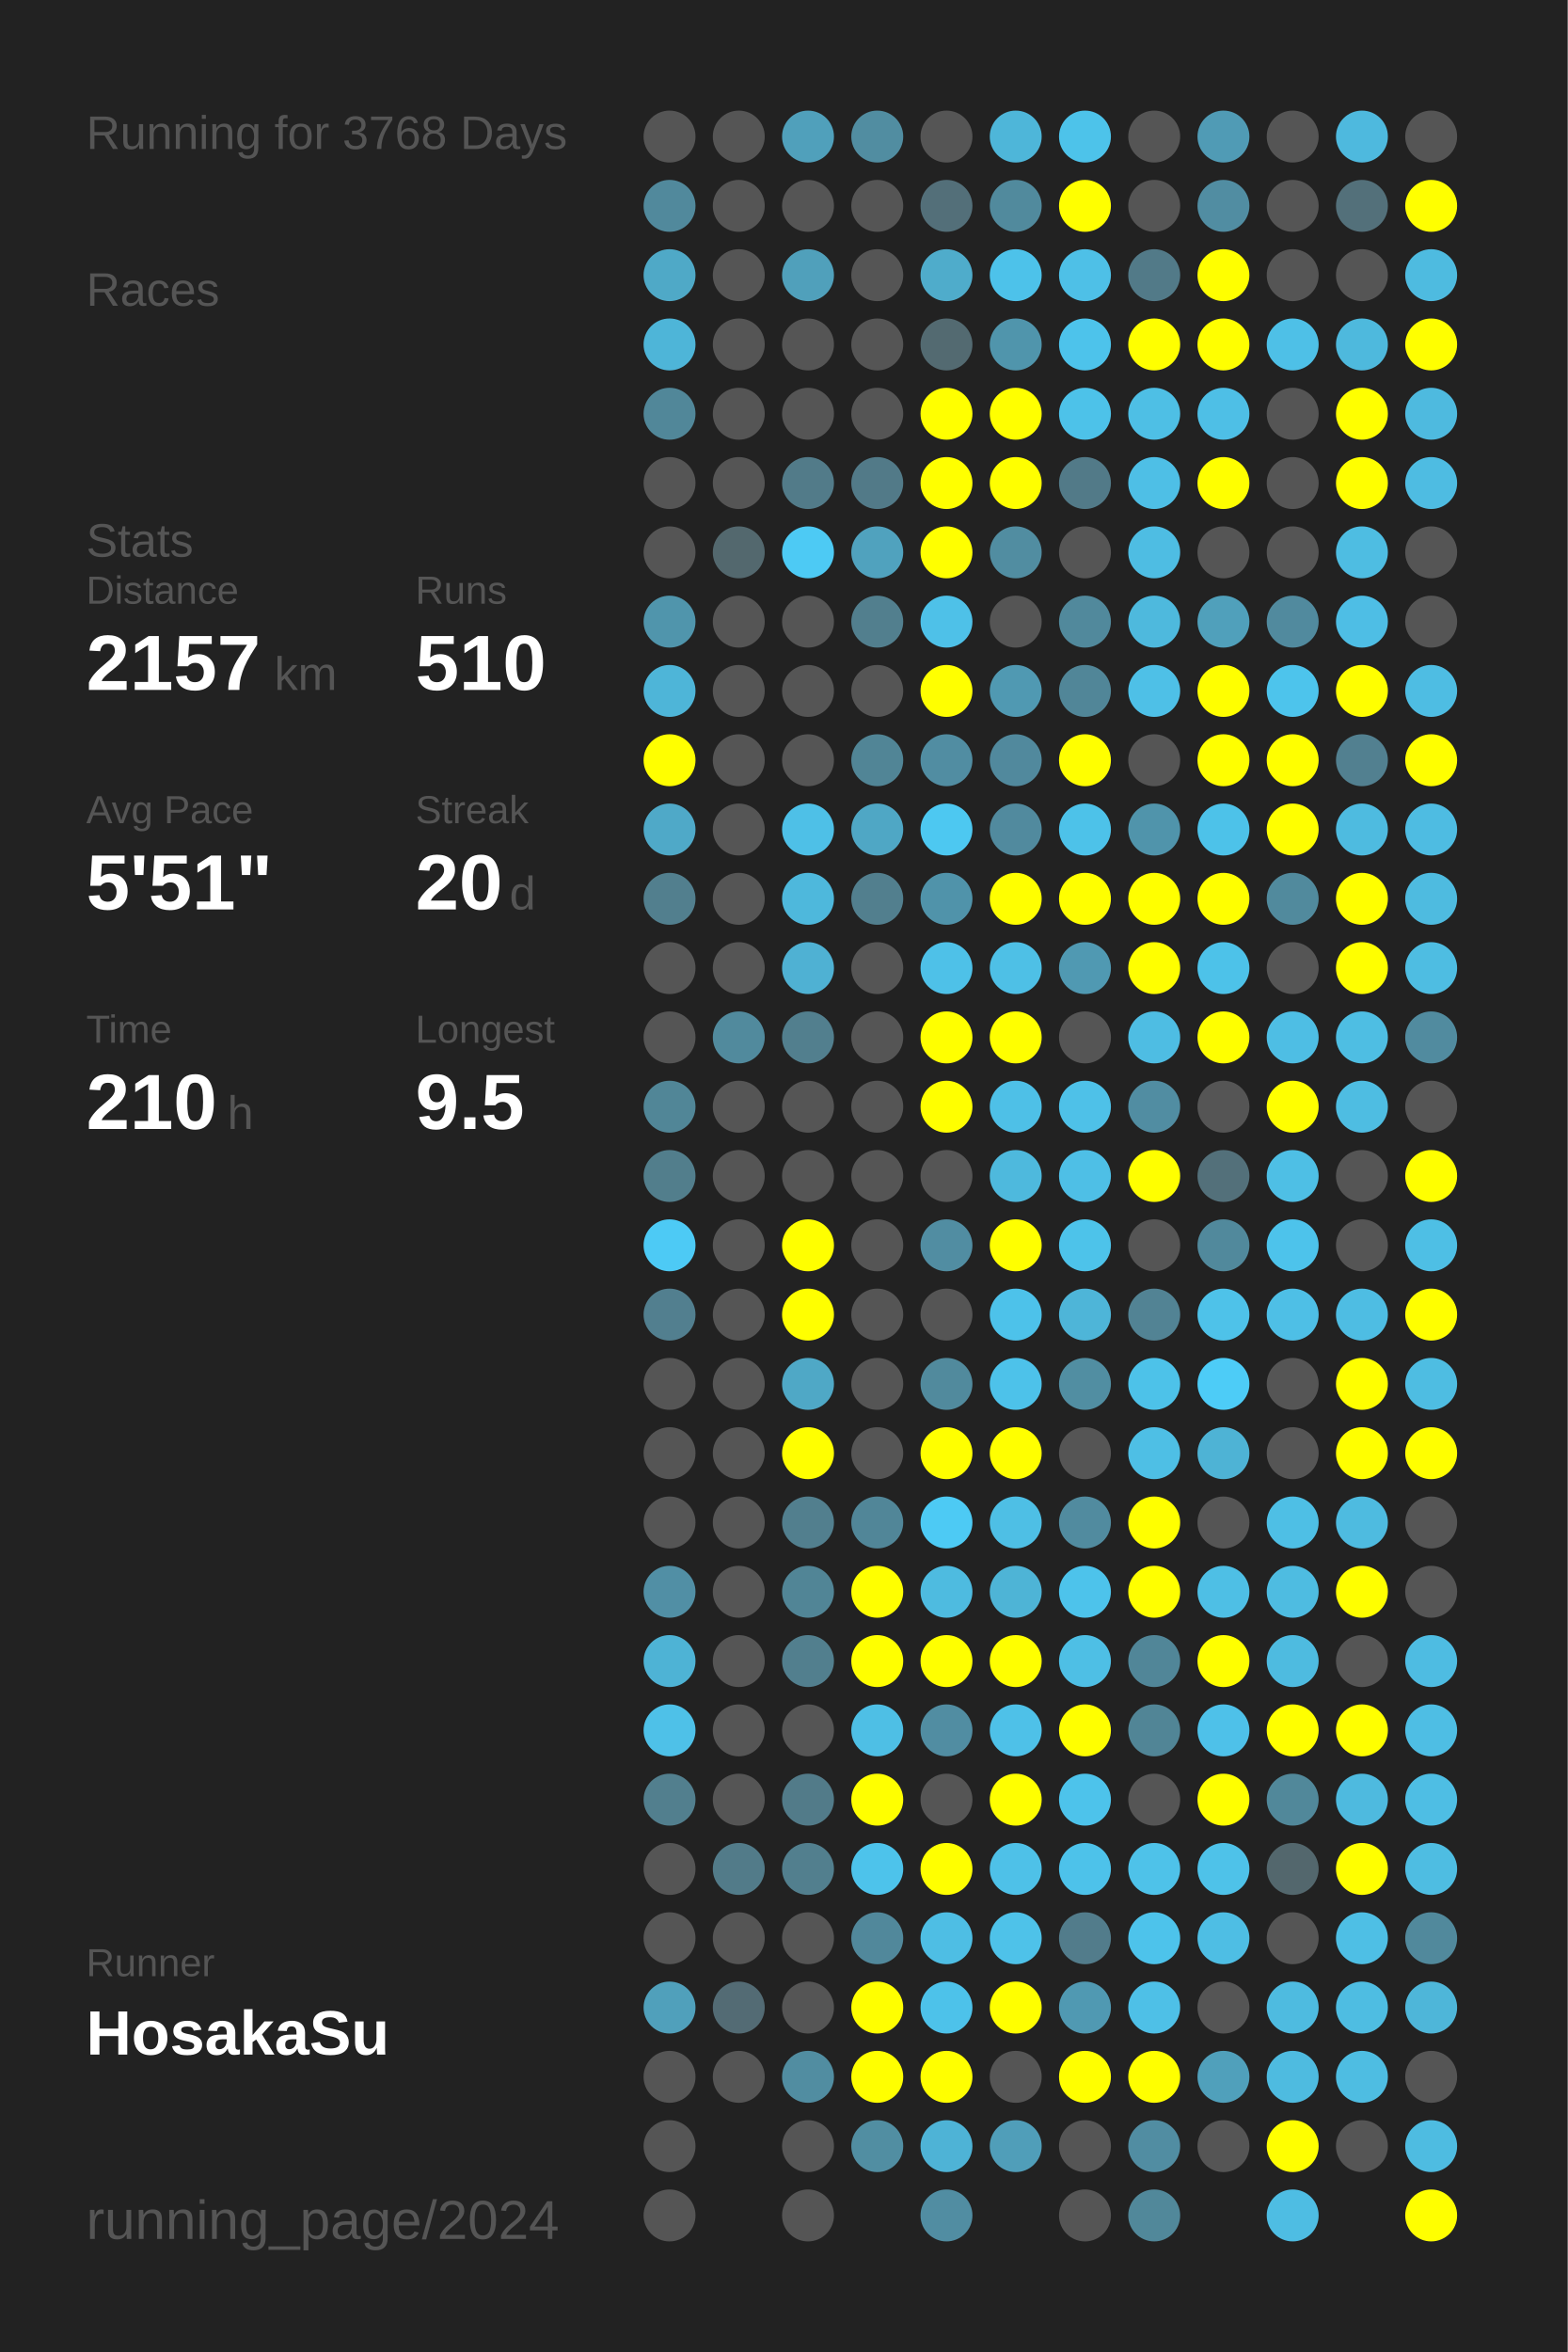
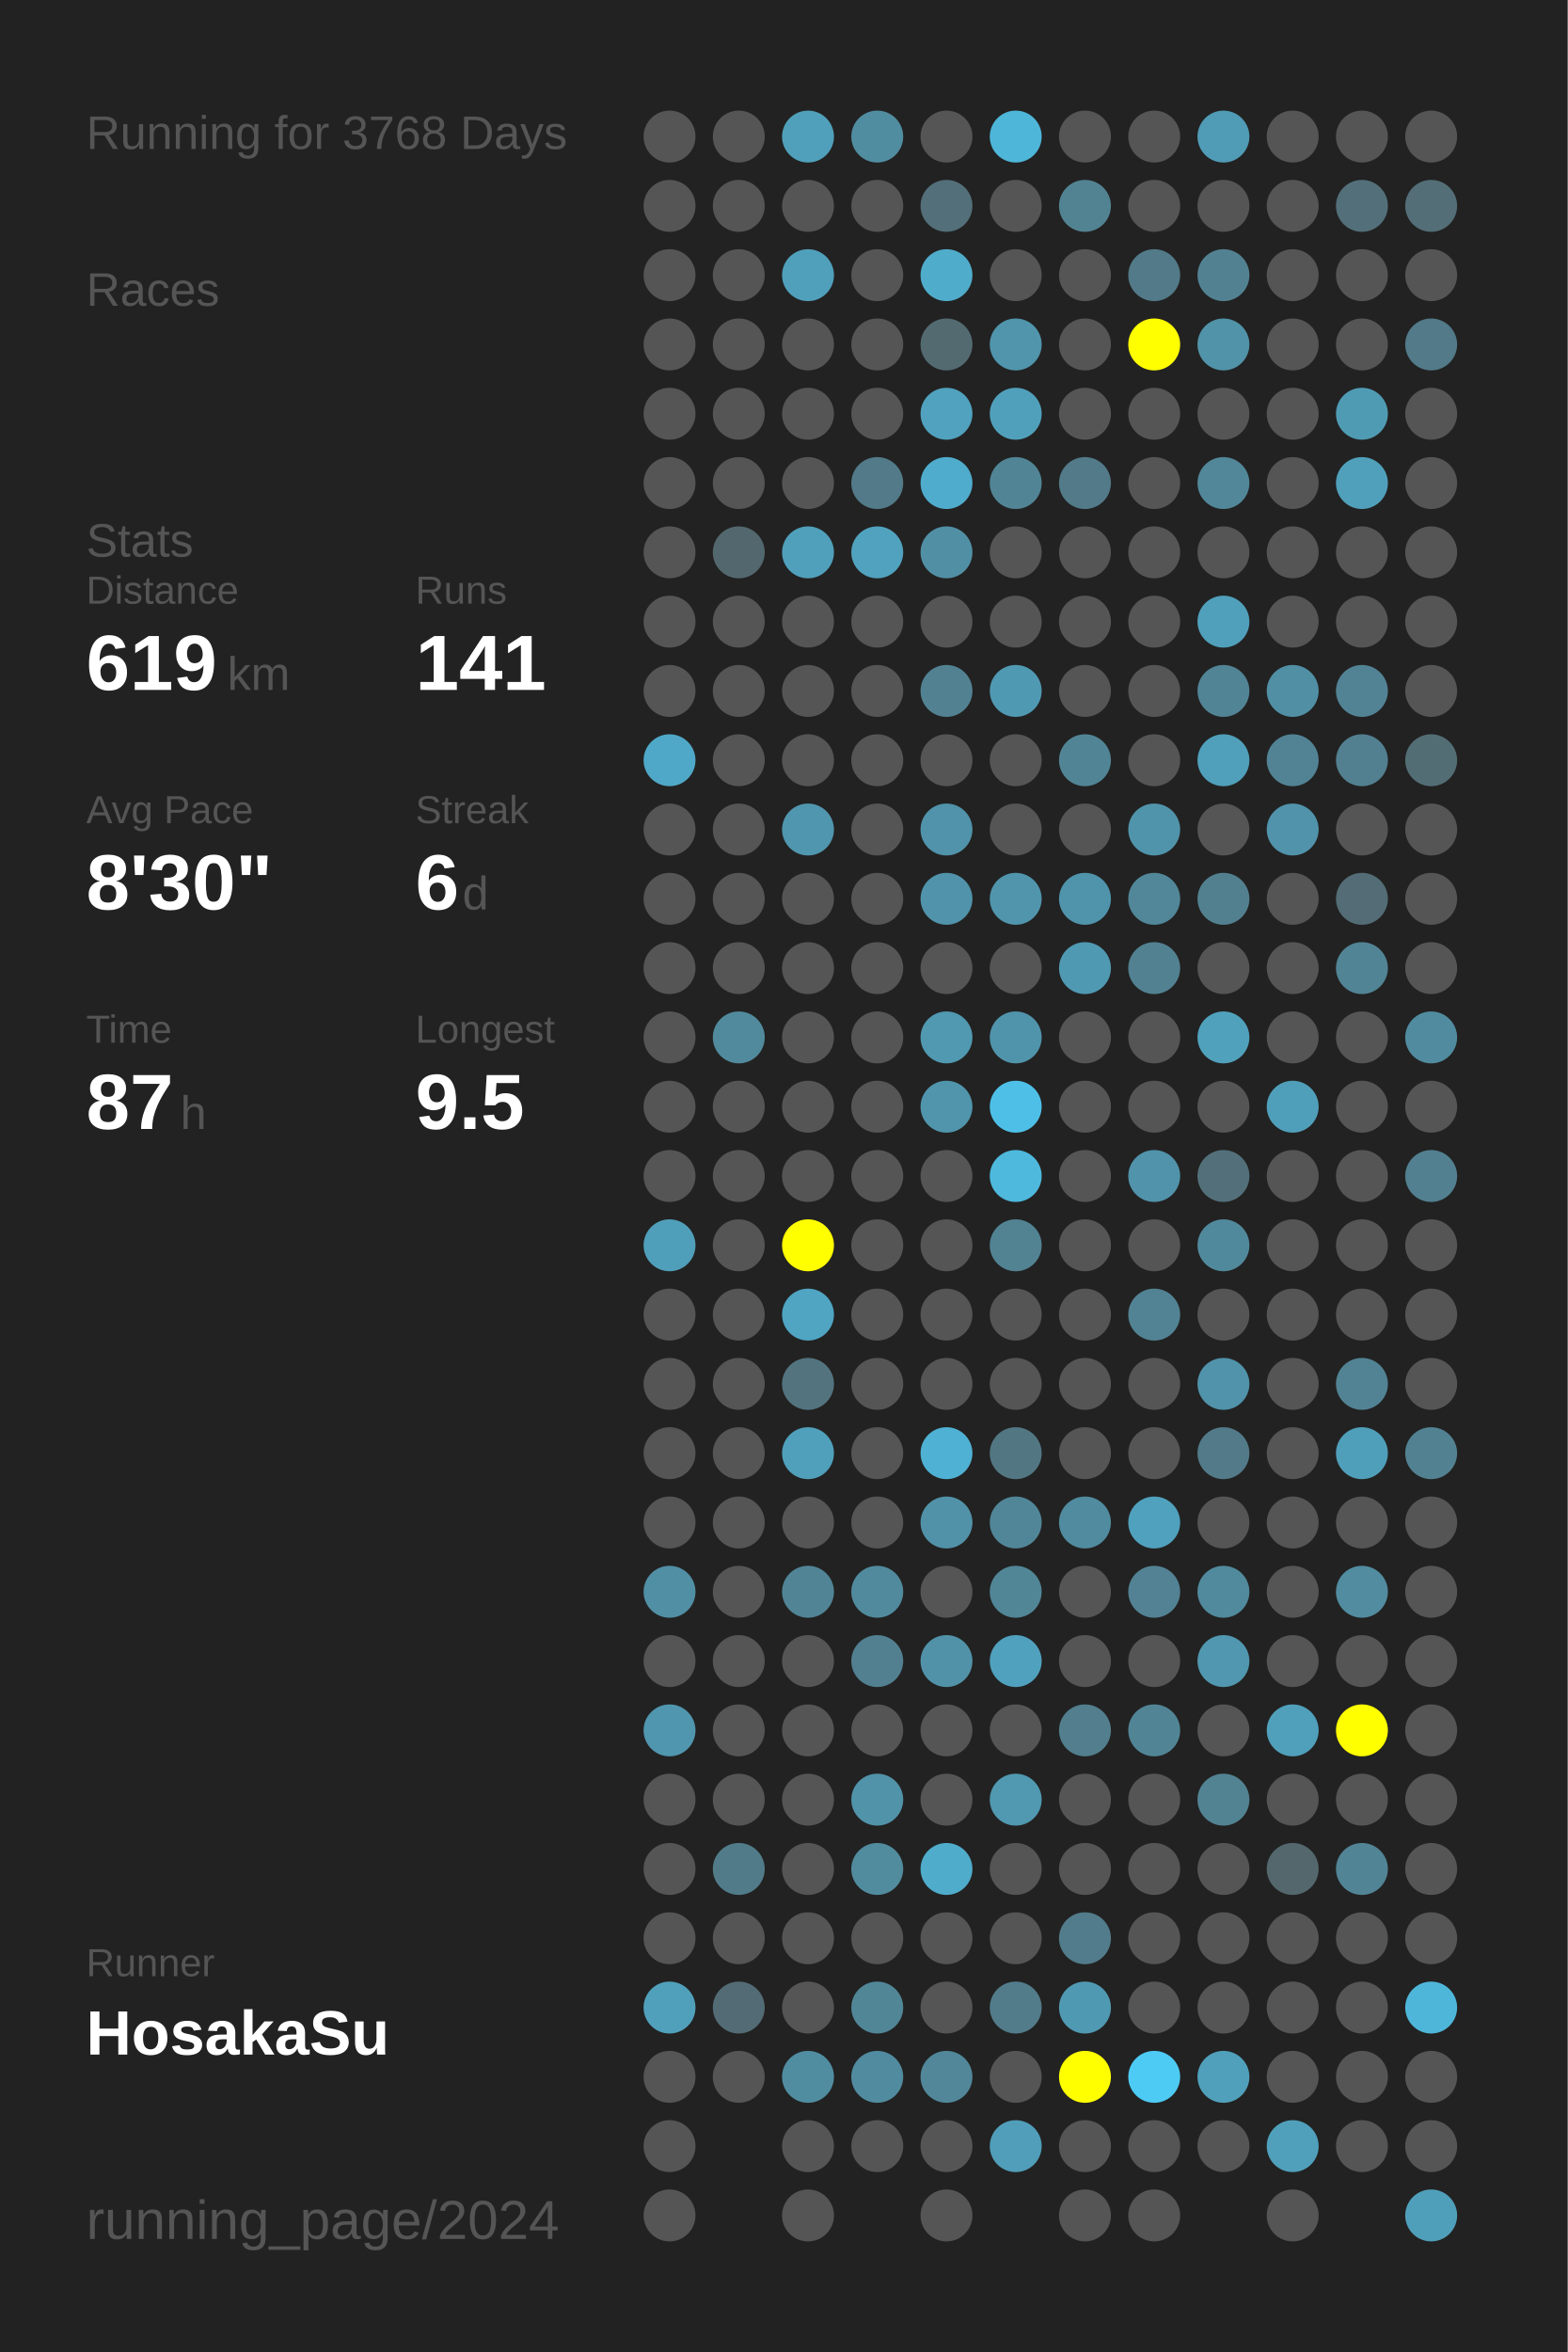
<svg xmlns="http://www.w3.org/2000/svg" baseProfile="full" height="300mm" version="1.1" viewBox="0,0,200,300" width="200mm">
  <defs />
  <rect fill="#222222" height="300" width="200" x="0" y="0" />
  <text fill="#555555" style="font-size:6px; font-family:Arial;" x="11" y="19">Running for 3768 Days</text>
  <text fill="#555555" style="font-size:6px; font-family:Arial;" x="11" y="39">Races</text>
  <text fill="#555555" style="font-size:6px; font-family:Arial;" x="11" y="71">Stats</text>
  <text fill="#555555" style="font-size:5px; font-family:Arial;" x="11" y="77">Distance</text>
-   <text fill="#FFFFFF" style="font-size:10px; font-family:Arial; font-weight:bold;" x="11" y="88">2157</text>
-   <text fill="#555555" style="font-size:6px; font-family:Arial;" x="35" y="88">km</text>
+   <text fill="#FFFFFF" style="font-size:10px; font-family:Arial; font-weight:bold;" x="11" y="88">619</text>
+   <text fill="#555555" style="font-size:6px; font-family:Arial;" x="29" y="88">km</text>
  <text fill="#555555" style="font-size:5px; font-family:Arial;" x="53" y="77">Runs</text>
-   <text fill="#FFFFFF" style="font-size:10px; font-family:Arial; font-weight:bold;" x="53" y="88">510</text>
+   <text fill="#FFFFFF" style="font-size:10px; font-family:Arial; font-weight:bold;" x="53" y="88">141</text>
  <text fill="#555555" style="font-size:5px; font-family:Arial;" x="11" y="105">Avg Pace</text>
-   <text fill="#FFFFFF" style="font-size:10px; font-family:Arial; font-weight:bold;" x="11" y="116">5'51"</text>
+   <text fill="#FFFFFF" style="font-size:10px; font-family:Arial; font-weight:bold;" x="11" y="116">8'30"</text>
  <text fill="#555555" style="font-size:5px; font-family:Arial;" x="53" y="105">Streak</text>
-   <text fill="#FFFFFF" style="font-size:10px; font-family:Arial; font-weight:bold;" x="53" y="116">20</text>
-   <text fill="#555555" style="font-size:6px; font-family:Arial;" x="65" y="116">d</text>
+   <text fill="#FFFFFF" style="font-size:10px; font-family:Arial; font-weight:bold;" x="53" y="116">6</text>
+   <text fill="#555555" style="font-size:6px; font-family:Arial;" x="59" y="116">d</text>
  <text fill="#555555" style="font-size:5px; font-family:Arial;" x="11" y="133">Time</text>
-   <text fill="#FFFFFF" style="font-size:10px; font-family:Arial; font-weight:bold;" x="11" y="144">210</text>
-   <text fill="#555555" style="font-size:6px; font-family:Arial;" x="29" y="144">h</text>
+   <text fill="#FFFFFF" style="font-size:10px; font-family:Arial; font-weight:bold;" x="11" y="144">87</text>
+   <text fill="#555555" style="font-size:6px; font-family:Arial;" x="23" y="144">h</text>
  <text fill="#555555" style="font-size:5px; font-family:Arial;" x="53" y="133">Longest</text>
  <text fill="#FFFFFF" style="font-size:10px; font-family:Arial; font-weight:bold;" x="53" y="144">9.5</text>
  <text fill="#555555" style="font-size:5px; font-family:Arial;" x="11" y="252.065">Runner</text>
  <text fill="#FFFFFF" style="font-size:8px; font-family:Arial; font-weight:bold;" x="11" y="262.065">HosakaSu</text>
  <text fill="#555555" style="font-size:7px; font-family:Arial;" x="11" y="285.581">running_page/2024</text>
  <circle cx="85.417" cy="17.419" fill="#555555" r="3.312" />
-   <circle cx="85.417" cy="26.258" fill="#51899c" r="3.312" />
-   <circle cx="85.417" cy="35.097" fill="#4fa9c7" r="3.312" />
-   <circle cx="85.417" cy="43.935" fill="#4eb5d8" r="3.312" />
-   <circle cx="85.417" cy="52.774" fill="#518799" r="3.312" />
+   <circle cx="85.417" cy="26.258" fill="#555555" r="3.312" />
+   <circle cx="85.417" cy="35.097" fill="#555555" r="3.312" />
+   <circle cx="85.417" cy="43.935" fill="#555555" r="3.312" />
+   <circle cx="85.417" cy="52.774" fill="#555555" r="3.312" />
  <circle cx="85.417" cy="61.613" fill="#555555" r="3.312" />
  <circle cx="85.417" cy="70.452" fill="#555555" r="3.312" />
-   <circle cx="85.417" cy="79.29" fill="#5095ac" r="3.312" />
-   <circle cx="85.417" cy="88.129" fill="#4eb5d8" r="3.312" />
-   <circle cx="85.417" cy="96.968" fill="#FFFF00" r="3.312" />
-   <circle cx="85.417" cy="105.806" fill="#4fa9c8" r="3.312" />
-   <circle cx="85.417" cy="114.645" fill="#527f8e" r="3.312" />
+   <circle cx="85.417" cy="79.29" fill="#555555" r="3.312" />
+   <circle cx="85.417" cy="88.129" fill="#555555" r="3.312" />
+   <circle cx="85.417" cy="96.968" fill="#4fa8c7" r="3.312" />
+   <circle cx="85.417" cy="105.806" fill="#555555" r="3.312" />
+   <circle cx="85.417" cy="114.645" fill="#555555" r="3.312" />
  <circle cx="85.417" cy="123.484" fill="#555555" r="3.312" />
  <circle cx="85.417" cy="132.323" fill="#555555" r="3.312" />
-   <circle cx="85.417" cy="141.161" fill="#518697" r="3.312" />
-   <circle cx="85.417" cy="150" fill="#527e8c" r="3.312" />
-   <circle cx="85.417" cy="158.839" fill="#4dcaf5" r="3.312" />
-   <circle cx="85.417" cy="167.677" fill="#527f8f" r="3.312" />
+   <circle cx="85.417" cy="141.161" fill="#555555" r="3.312" />
+   <circle cx="85.417" cy="150" fill="#555555" r="3.312" />
+   <circle cx="85.417" cy="158.839" fill="#509fba" r="3.312" />
+   <circle cx="85.417" cy="167.677" fill="#555555" r="3.312" />
  <circle cx="85.417" cy="176.516" fill="#555555" r="3.312" />
  <circle cx="85.417" cy="185.355" fill="#555555" r="3.312" />
  <circle cx="85.417" cy="194.194" fill="#555555" r="3.312" />
  <circle cx="85.417" cy="203.032" fill="#518fa5" r="3.312" />
-   <circle cx="85.417" cy="211.871" fill="#4eb3d5" r="3.312" />
-   <circle cx="85.417" cy="220.71" fill="#4ec1e8" r="3.312" />
-   <circle cx="85.417" cy="229.548" fill="#527f8e" r="3.312" />
+   <circle cx="85.417" cy="211.871" fill="#555555" r="3.312" />
+   <circle cx="85.417" cy="220.71" fill="#5096ae" r="3.312" />
+   <circle cx="85.417" cy="229.548" fill="#555555" r="3.312" />
  <circle cx="85.417" cy="238.387" fill="#555555" r="3.312" />
  <circle cx="85.417" cy="247.226" fill="#555555" r="3.312" />
  <circle cx="85.417" cy="256.065" fill="#50a0bb" r="3.312" />
  <circle cx="85.417" cy="264.903" fill="#555555" r="3.312" />
  <circle cx="85.417" cy="273.742" fill="#555555" r="3.312" />
  <circle cx="85.417" cy="282.581" fill="#555555" r="3.312" />
  <circle cx="94.25" cy="17.419" fill="#555555" r="3.312" />
  <circle cx="94.25" cy="26.258" fill="#555555" r="3.312" />
  <circle cx="94.25" cy="35.097" fill="#555555" r="3.312" />
  <circle cx="94.25" cy="43.935" fill="#555555" r="3.312" />
  <circle cx="94.25" cy="52.774" fill="#555555" r="3.312" />
  <circle cx="94.25" cy="61.613" fill="#555555" r="3.312" />
  <circle cx="94.25" cy="70.452" fill="#53686e" r="3.312" />
  <circle cx="94.25" cy="79.29" fill="#555555" r="3.312" />
  <circle cx="94.25" cy="88.129" fill="#555555" r="3.312" />
  <circle cx="94.25" cy="96.968" fill="#555555" r="3.312" />
  <circle cx="94.25" cy="105.806" fill="#555555" r="3.312" />
  <circle cx="94.25" cy="114.645" fill="#555555" r="3.312" />
  <circle cx="94.25" cy="123.484" fill="#555555" r="3.312" />
  <circle cx="94.25" cy="132.323" fill="#518a9d" r="3.312" />
  <circle cx="94.25" cy="141.161" fill="#555555" r="3.312" />
  <circle cx="94.25" cy="150" fill="#555555" r="3.312" />
  <circle cx="94.25" cy="158.839" fill="#555555" r="3.312" />
  <circle cx="94.25" cy="167.677" fill="#555555" r="3.312" />
  <circle cx="94.25" cy="176.516" fill="#555555" r="3.312" />
  <circle cx="94.25" cy="185.355" fill="#555555" r="3.312" />
  <circle cx="94.25" cy="194.194" fill="#555555" r="3.312" />
  <circle cx="94.25" cy="203.032" fill="#555555" r="3.312" />
  <circle cx="94.25" cy="211.871" fill="#555555" r="3.312" />
  <circle cx="94.25" cy="220.71" fill="#555555" r="3.312" />
  <circle cx="94.25" cy="229.548" fill="#555555" r="3.312" />
  <circle cx="94.25" cy="238.387" fill="#527b89" r="3.312" />
  <circle cx="94.25" cy="247.226" fill="#555555" r="3.312" />
  <circle cx="94.25" cy="256.065" fill="#536b74" r="3.312" />
  <circle cx="94.25" cy="264.903" fill="#555555" r="3.312" />
  <circle cx="103.083" cy="17.419" fill="#50a0bb" r="3.312" />
  <circle cx="103.083" cy="26.258" fill="#555555" r="3.312" />
  <circle cx="103.083" cy="35.097" fill="#50a0bb" r="3.312" />
  <circle cx="103.083" cy="43.935" fill="#555555" r="3.312" />
  <circle cx="103.083" cy="52.774" fill="#555555" r="3.312" />
-   <circle cx="103.083" cy="61.613" fill="#527b89" r="3.312" />
-   <circle cx="103.083" cy="70.452" fill="#4dcaf4" r="3.312" />
+   <circle cx="103.083" cy="61.613" fill="#555555" r="3.312" />
+   <circle cx="103.083" cy="70.452" fill="#50a0bb" r="3.312" />
  <circle cx="103.083" cy="79.29" fill="#555555" r="3.312" />
  <circle cx="103.083" cy="88.129" fill="#555555" r="3.312" />
  <circle cx="103.083" cy="96.968" fill="#555555" r="3.312" />
-   <circle cx="103.083" cy="105.806" fill="#4ec0e7" r="3.312" />
-   <circle cx="103.083" cy="114.645" fill="#4eb8dc" r="3.312" />
-   <circle cx="103.083" cy="123.484" fill="#4fb1d3" r="3.312" />
-   <circle cx="103.083" cy="132.323" fill="#527f8e" r="3.312" />
+   <circle cx="103.083" cy="105.806" fill="#5096ae" r="3.312" />
+   <circle cx="103.083" cy="114.645" fill="#555555" r="3.312" />
+   <circle cx="103.083" cy="123.484" fill="#555555" r="3.312" />
+   <circle cx="103.083" cy="132.323" fill="#555555" r="3.312" />
  <circle cx="103.083" cy="141.161" fill="#555555" r="3.312" />
  <circle cx="103.083" cy="150" fill="#555555" r="3.312" />
  <circle cx="103.083" cy="158.839" fill="#FFFF00" r="3.312" />
-   <circle cx="103.083" cy="167.677" fill="#FFFF00" r="3.312" />
-   <circle cx="103.083" cy="176.516" fill="#4fa8c6" r="3.312" />
-   <circle cx="103.083" cy="185.355" fill="#FFFF00" r="3.312" />
-   <circle cx="103.083" cy="194.194" fill="#527f8e" r="3.312" />
+   <circle cx="103.083" cy="167.677" fill="#4fa5c2" r="3.312" />
+   <circle cx="103.083" cy="176.516" fill="#53747f" r="3.312" />
+   <circle cx="103.083" cy="185.355" fill="#50a0bb" r="3.312" />
+   <circle cx="103.083" cy="194.194" fill="#555555" r="3.312" />
  <circle cx="103.083" cy="203.032" fill="#518596" r="3.312" />
-   <circle cx="103.083" cy="211.871" fill="#527f8e" r="3.312" />
+   <circle cx="103.083" cy="211.871" fill="#555555" r="3.312" />
  <circle cx="103.083" cy="220.71" fill="#555555" r="3.312" />
-   <circle cx="103.083" cy="229.548" fill="#527b89" r="3.312" />
-   <circle cx="103.083" cy="238.387" fill="#527f8e" r="3.312" />
+   <circle cx="103.083" cy="229.548" fill="#555555" r="3.312" />
+   <circle cx="103.083" cy="238.387" fill="#555555" r="3.312" />
  <circle cx="103.083" cy="247.226" fill="#555555" r="3.312" />
  <circle cx="103.083" cy="256.065" fill="#555555" r="3.312" />
  <circle cx="103.083" cy="264.903" fill="#518da1" r="3.312" />
  <circle cx="103.083" cy="273.742" fill="#555555" r="3.312" />
  <circle cx="103.083" cy="282.581" fill="#555555" r="3.312" />
  <circle cx="111.917" cy="17.419" fill="#518da1" r="3.312" />
  <circle cx="111.917" cy="26.258" fill="#555555" r="3.312" />
  <circle cx="111.917" cy="35.097" fill="#555555" r="3.312" />
  <circle cx="111.917" cy="43.935" fill="#555555" r="3.312" />
  <circle cx="111.917" cy="52.774" fill="#555555" r="3.312" />
  <circle cx="111.917" cy="61.613" fill="#527a88" r="3.312" />
  <circle cx="111.917" cy="70.452" fill="#50a2be" r="3.312" />
-   <circle cx="111.917" cy="79.29" fill="#527f8e" r="3.312" />
+   <circle cx="111.917" cy="79.29" fill="#555555" r="3.312" />
  <circle cx="111.917" cy="88.129" fill="#555555" r="3.312" />
-   <circle cx="111.917" cy="96.968" fill="#518596" r="3.312" />
-   <circle cx="111.917" cy="105.806" fill="#4fa7c5" r="3.312" />
-   <circle cx="111.917" cy="114.645" fill="#527f8e" r="3.312" />
+   <circle cx="111.917" cy="96.968" fill="#555555" r="3.312" />
+   <circle cx="111.917" cy="105.806" fill="#555555" r="3.312" />
+   <circle cx="111.917" cy="114.645" fill="#555555" r="3.312" />
  <circle cx="111.917" cy="123.484" fill="#555555" r="3.312" />
  <circle cx="111.917" cy="132.323" fill="#555555" r="3.312" />
  <circle cx="111.917" cy="141.161" fill="#555555" r="3.312" />
  <circle cx="111.917" cy="150" fill="#555555" r="3.312" />
  <circle cx="111.917" cy="158.839" fill="#555555" r="3.312" />
  <circle cx="111.917" cy="167.677" fill="#555555" r="3.312" />
  <circle cx="111.917" cy="176.516" fill="#555555" r="3.312" />
  <circle cx="111.917" cy="185.355" fill="#555555" r="3.312" />
-   <circle cx="111.917" cy="194.194" fill="#518698" r="3.312" />
-   <circle cx="111.917" cy="203.032" fill="#FFFF00" r="3.312" />
-   <circle cx="111.917" cy="211.871" fill="#FFFF00" r="3.312" />
-   <circle cx="111.917" cy="220.71" fill="#4ebfe5" r="3.312" />
-   <circle cx="111.917" cy="229.548" fill="#FFFF00" r="3.312" />
-   <circle cx="111.917" cy="238.387" fill="#4dc3eb" r="3.312" />
-   <circle cx="111.917" cy="247.226" fill="#51889b" r="3.312" />
-   <circle cx="111.917" cy="256.065" fill="#FFFF00" r="3.312" />
-   <circle cx="111.917" cy="264.903" fill="#FFFF00" r="3.312" />
-   <circle cx="111.917" cy="273.742" fill="#518ea2" r="3.312" />
+   <circle cx="111.917" cy="194.194" fill="#555555" r="3.312" />
+   <circle cx="111.917" cy="203.032" fill="#518a9d" r="3.312" />
+   <circle cx="111.917" cy="211.871" fill="#528090" r="3.312" />
+   <circle cx="111.917" cy="220.71" fill="#555555" r="3.312" />
+   <circle cx="111.917" cy="229.548" fill="#5193a9" r="3.312" />
+   <circle cx="111.917" cy="238.387" fill="#518b9e" r="3.312" />
+   <circle cx="111.917" cy="247.226" fill="#555555" r="3.312" />
+   <circle cx="111.917" cy="256.065" fill="#518697" r="3.312" />
+   <circle cx="111.917" cy="264.903" fill="#518b9f" r="3.312" />
+   <circle cx="111.917" cy="273.742" fill="#555555" r="3.312" />
  <circle cx="120.75" cy="17.419" fill="#555555" r="3.312" />
  <circle cx="120.75" cy="26.258" fill="#536f79" r="3.312" />
  <circle cx="120.75" cy="35.097" fill="#4faccb" r="3.312" />
  <circle cx="120.75" cy="43.935" fill="#536a71" r="3.312" />
-   <circle cx="120.75" cy="52.774" fill="#FFFF00" r="3.312" />
-   <circle cx="120.75" cy="61.613" fill="#FFFF00" r="3.312" />
-   <circle cx="120.75" cy="70.452" fill="#FFFF00" r="3.312" />
-   <circle cx="120.75" cy="79.29" fill="#4ec1e8" r="3.312" />
-   <circle cx="120.75" cy="88.129" fill="#FFFF00" r="3.312" />
-   <circle cx="120.75" cy="96.968" fill="#518da2" r="3.312" />
-   <circle cx="120.75" cy="105.806" fill="#4dc8f1" r="3.312" />
+   <circle cx="120.75" cy="52.774" fill="#50a2be" r="3.312" />
+   <circle cx="120.75" cy="61.613" fill="#4faccc" r="3.312" />
+   <circle cx="120.75" cy="70.452" fill="#518fa4" r="3.312" />
+   <circle cx="120.75" cy="79.29" fill="#555555" r="3.312" />
+   <circle cx="120.75" cy="88.129" fill="#528292" r="3.312" />
+   <circle cx="120.75" cy="96.968" fill="#555555" r="3.312" />
+   <circle cx="120.75" cy="105.806" fill="#5093aa" r="3.312" />
  <circle cx="120.75" cy="114.645" fill="#5093aa" r="3.312" />
-   <circle cx="120.75" cy="123.484" fill="#4ec1e8" r="3.312" />
-   <circle cx="120.75" cy="132.323" fill="#FFFF00" r="3.312" />
-   <circle cx="120.75" cy="141.161" fill="#FFFF00" r="3.312" />
+   <circle cx="120.75" cy="123.484" fill="#555555" r="3.312" />
+   <circle cx="120.75" cy="132.323" fill="#5099b1" r="3.312" />
+   <circle cx="120.75" cy="141.161" fill="#5095ac" r="3.312" />
  <circle cx="120.75" cy="150" fill="#555555" r="3.312" />
-   <circle cx="120.75" cy="158.839" fill="#518da2" r="3.312" />
+   <circle cx="120.75" cy="158.839" fill="#555555" r="3.312" />
  <circle cx="120.75" cy="167.677" fill="#555555" r="3.312" />
-   <circle cx="120.75" cy="176.516" fill="#518a9d" r="3.312" />
-   <circle cx="120.75" cy="185.355" fill="#FFFF00" r="3.312" />
-   <circle cx="120.75" cy="194.194" fill="#4dcaf4" r="3.312" />
-   <circle cx="120.75" cy="203.032" fill="#4ebbe0" r="3.312" />
-   <circle cx="120.75" cy="211.871" fill="#FFFF00" r="3.312" />
-   <circle cx="120.75" cy="220.71" fill="#518da2" r="3.312" />
+   <circle cx="120.75" cy="176.516" fill="#555555" r="3.312" />
+   <circle cx="120.75" cy="185.355" fill="#4fb1d3" r="3.312" />
+   <circle cx="120.75" cy="194.194" fill="#5192a8" r="3.312" />
+   <circle cx="120.75" cy="203.032" fill="#555555" r="3.312" />
+   <circle cx="120.75" cy="211.871" fill="#5192a8" r="3.312" />
+   <circle cx="120.75" cy="220.71" fill="#555555" r="3.312" />
  <circle cx="120.75" cy="229.548" fill="#555555" r="3.312" />
-   <circle cx="120.75" cy="238.387" fill="#FFFF00" r="3.312" />
-   <circle cx="120.75" cy="247.226" fill="#4ebee4" r="3.312" />
-   <circle cx="120.75" cy="256.065" fill="#4dc2ea" r="3.312" />
-   <circle cx="120.75" cy="264.903" fill="#FFFF00" r="3.312" />
-   <circle cx="120.75" cy="273.742" fill="#4eb3d6" r="3.312" />
-   <circle cx="120.75" cy="282.581" fill="#518da2" r="3.312" />
+   <circle cx="120.75" cy="238.387" fill="#4faccb" r="3.312" />
+   <circle cx="120.75" cy="247.226" fill="#555555" r="3.312" />
+   <circle cx="120.75" cy="256.065" fill="#555555" r="3.312" />
+   <circle cx="120.75" cy="264.903" fill="#518799" r="3.312" />
+   <circle cx="120.75" cy="273.742" fill="#555555" r="3.312" />
+   <circle cx="120.75" cy="282.581" fill="#555555" r="3.312" />
  <circle cx="129.583" cy="17.419" fill="#4eb6d9" r="3.312" />
-   <circle cx="129.583" cy="26.258" fill="#518a9d" r="3.312" />
-   <circle cx="129.583" cy="35.097" fill="#4dc2ea" r="3.312" />
+   <circle cx="129.583" cy="26.258" fill="#555555" r="3.312" />
+   <circle cx="129.583" cy="35.097" fill="#555555" r="3.312" />
  <circle cx="129.583" cy="43.935" fill="#5095ac" r="3.312" />
-   <circle cx="129.583" cy="52.774" fill="#FFFF00" r="3.312" />
-   <circle cx="129.583" cy="61.613" fill="#FFFF00" r="3.312" />
-   <circle cx="129.583" cy="70.452" fill="#518da1" r="3.312" />
+   <circle cx="129.583" cy="52.774" fill="#50a0bb" r="3.312" />
+   <circle cx="129.583" cy="61.613" fill="#518596" r="3.312" />
+   <circle cx="129.583" cy="70.452" fill="#555555" r="3.312" />
  <circle cx="129.583" cy="79.29" fill="#555555" r="3.312" />
  <circle cx="129.583" cy="88.129" fill="#5099b2" r="3.312" />
-   <circle cx="129.583" cy="96.968" fill="#51899d" r="3.312" />
-   <circle cx="129.583" cy="105.806" fill="#518a9e" r="3.312" />
-   <circle cx="129.583" cy="114.645" fill="#FFFF00" r="3.312" />
-   <circle cx="129.583" cy="123.484" fill="#4ec0e6" r="3.312" />
-   <circle cx="129.583" cy="132.323" fill="#FFFF00" r="3.312" />
+   <circle cx="129.583" cy="96.968" fill="#555555" r="3.312" />
+   <circle cx="129.583" cy="105.806" fill="#555555" r="3.312" />
+   <circle cx="129.583" cy="114.645" fill="#5095ac" r="3.312" />
+   <circle cx="129.583" cy="123.484" fill="#555555" r="3.312" />
+   <circle cx="129.583" cy="132.323" fill="#5094ab" r="3.312" />
  <circle cx="129.583" cy="141.161" fill="#4ec0e7" r="3.312" />
  <circle cx="129.583" cy="150" fill="#4eb9dd" r="3.312" />
-   <circle cx="129.583" cy="158.839" fill="#FFFF00" r="3.312" />
-   <circle cx="129.583" cy="167.677" fill="#4dc2ea" r="3.312" />
-   <circle cx="129.583" cy="176.516" fill="#4dc2ea" r="3.312" />
-   <circle cx="129.583" cy="185.355" fill="#FFFF00" r="3.312" />
-   <circle cx="129.583" cy="194.194" fill="#4ebfe5" r="3.312" />
-   <circle cx="129.583" cy="203.032" fill="#4eb4d6" r="3.312" />
-   <circle cx="129.583" cy="211.871" fill="#FFFF00" r="3.312" />
-   <circle cx="129.583" cy="220.71" fill="#4ec1e8" r="3.312" />
-   <circle cx="129.583" cy="229.548" fill="#FFFF00" r="3.312" />
-   <circle cx="129.583" cy="238.387" fill="#4ec1e8" r="3.312" />
-   <circle cx="129.583" cy="247.226" fill="#4ec2e9" r="3.312" />
-   <circle cx="129.583" cy="256.065" fill="#FFFF00" r="3.312" />
+   <circle cx="129.583" cy="158.839" fill="#528393" r="3.312" />
+   <circle cx="129.583" cy="167.677" fill="#555555" r="3.312" />
+   <circle cx="129.583" cy="176.516" fill="#555555" r="3.312" />
+   <circle cx="129.583" cy="185.355" fill="#527783" r="3.312" />
+   <circle cx="129.583" cy="194.194" fill="#518698" r="3.312" />
+   <circle cx="129.583" cy="203.032" fill="#518697" r="3.312" />
+   <circle cx="129.583" cy="211.871" fill="#50a1bd" r="3.312" />
+   <circle cx="129.583" cy="220.71" fill="#555555" r="3.312" />
+   <circle cx="129.583" cy="229.548" fill="#5099b1" r="3.312" />
+   <circle cx="129.583" cy="238.387" fill="#555555" r="3.312" />
+   <circle cx="129.583" cy="247.226" fill="#555555" r="3.312" />
+   <circle cx="129.583" cy="256.065" fill="#527c8a" r="3.312" />
  <circle cx="129.583" cy="264.903" fill="#555555" r="3.312" />
  <circle cx="129.583" cy="273.742" fill="#509eb9" r="3.312" />
-   <circle cx="138.417" cy="17.419" fill="#4dc3ea" r="3.312" />
-   <circle cx="138.417" cy="26.258" fill="#FFFF00" r="3.312" />
-   <circle cx="138.417" cy="35.097" fill="#4ec0e7" r="3.312" />
-   <circle cx="138.417" cy="43.935" fill="#4dc3eb" r="3.312" />
-   <circle cx="138.417" cy="52.774" fill="#4dc2e9" r="3.312" />
+   <circle cx="138.417" cy="17.419" fill="#555555" r="3.312" />
+   <circle cx="138.417" cy="26.258" fill="#528393" r="3.312" />
+   <circle cx="138.417" cy="35.097" fill="#555555" r="3.312" />
+   <circle cx="138.417" cy="43.935" fill="#555555" r="3.312" />
+   <circle cx="138.417" cy="52.774" fill="#555555" r="3.312" />
  <circle cx="138.417" cy="61.613" fill="#527a88" r="3.312" />
  <circle cx="138.417" cy="70.452" fill="#555555" r="3.312" />
-   <circle cx="138.417" cy="79.29" fill="#51899c" r="3.312" />
-   <circle cx="138.417" cy="88.129" fill="#518698" r="3.312" />
-   <circle cx="138.417" cy="96.968" fill="#FFFF00" r="3.312" />
-   <circle cx="138.417" cy="105.806" fill="#4dc2e9" r="3.312" />
-   <circle cx="138.417" cy="114.645" fill="#FFFF00" r="3.312" />
+   <circle cx="138.417" cy="79.29" fill="#555555" r="3.312" />
+   <circle cx="138.417" cy="88.129" fill="#555555" r="3.312" />
+   <circle cx="138.417" cy="96.968" fill="#518596" r="3.312" />
+   <circle cx="138.417" cy="105.806" fill="#555555" r="3.312" />
+   <circle cx="138.417" cy="114.645" fill="#5094ab" r="3.312" />
  <circle cx="138.417" cy="123.484" fill="#5099b2" r="3.312" />
  <circle cx="138.417" cy="132.323" fill="#555555" r="3.312" />
-   <circle cx="138.417" cy="141.161" fill="#4ec1e8" r="3.312" />
-   <circle cx="138.417" cy="150" fill="#4ebfe6" r="3.312" />
-   <circle cx="138.417" cy="158.839" fill="#4dc3ea" r="3.312" />
-   <circle cx="138.417" cy="167.677" fill="#4eb5d8" r="3.312" />
-   <circle cx="138.417" cy="176.516" fill="#518ea2" r="3.312" />
+   <circle cx="138.417" cy="141.161" fill="#555555" r="3.312" />
+   <circle cx="138.417" cy="150" fill="#555555" r="3.312" />
+   <circle cx="138.417" cy="158.839" fill="#555555" r="3.312" />
+   <circle cx="138.417" cy="167.677" fill="#555555" r="3.312" />
+   <circle cx="138.417" cy="176.516" fill="#555555" r="3.312" />
  <circle cx="138.417" cy="185.355" fill="#555555" r="3.312" />
  <circle cx="138.417" cy="194.194" fill="#518b9f" r="3.312" />
-   <circle cx="138.417" cy="203.032" fill="#4dc3eb" r="3.312" />
-   <circle cx="138.417" cy="211.871" fill="#4ebfe5" r="3.312" />
-   <circle cx="138.417" cy="220.71" fill="#FFFF00" r="3.312" />
-   <circle cx="138.417" cy="229.548" fill="#4dc3eb" r="3.312" />
-   <circle cx="138.417" cy="238.387" fill="#4dc2ea" r="3.312" />
+   <circle cx="138.417" cy="203.032" fill="#555555" r="3.312" />
+   <circle cx="138.417" cy="211.871" fill="#555555" r="3.312" />
+   <circle cx="138.417" cy="220.71" fill="#527e8d" r="3.312" />
+   <circle cx="138.417" cy="229.548" fill="#555555" r="3.312" />
+   <circle cx="138.417" cy="238.387" fill="#555555" r="3.312" />
  <circle cx="138.417" cy="247.226" fill="#527c8b" r="3.312" />
  <circle cx="138.417" cy="256.065" fill="#5099b2" r="3.312" />
  <circle cx="138.417" cy="264.903" fill="#FFFF00" r="3.312" />
  <circle cx="138.417" cy="273.742" fill="#555555" r="3.312" />
  <circle cx="138.417" cy="282.581" fill="#555555" r="3.312" />
  <circle cx="147.25" cy="17.419" fill="#555555" r="3.312" />
  <circle cx="147.25" cy="26.258" fill="#555555" r="3.312" />
  <circle cx="147.25" cy="35.097" fill="#527a88" r="3.312" />
  <circle cx="147.25" cy="43.935" fill="#FFFF00" r="3.312" />
-   <circle cx="147.25" cy="52.774" fill="#4ebfe5" r="3.312" />
-   <circle cx="147.25" cy="61.613" fill="#4ebfe6" r="3.312" />
-   <circle cx="147.25" cy="70.452" fill="#4ebde3" r="3.312" />
-   <circle cx="147.25" cy="79.29" fill="#4eb9dd" r="3.312" />
-   <circle cx="147.25" cy="88.129" fill="#4ec0e7" r="3.312" />
+   <circle cx="147.25" cy="52.774" fill="#555555" r="3.312" />
+   <circle cx="147.25" cy="61.613" fill="#555555" r="3.312" />
+   <circle cx="147.25" cy="70.452" fill="#555555" r="3.312" />
+   <circle cx="147.25" cy="79.29" fill="#555555" r="3.312" />
+   <circle cx="147.25" cy="88.129" fill="#555555" r="3.312" />
  <circle cx="147.25" cy="96.968" fill="#555555" r="3.312" />
  <circle cx="147.25" cy="105.806" fill="#5094ab" r="3.312" />
-   <circle cx="147.25" cy="114.645" fill="#FFFF00" r="3.312" />
-   <circle cx="147.25" cy="123.484" fill="#FFFF00" r="3.312" />
-   <circle cx="147.25" cy="132.323" fill="#4ebde3" r="3.312" />
-   <circle cx="147.25" cy="141.161" fill="#518da2" r="3.312" />
-   <circle cx="147.25" cy="150" fill="#FFFF00" r="3.312" />
+   <circle cx="147.25" cy="114.645" fill="#518799" r="3.312" />
+   <circle cx="147.25" cy="123.484" fill="#528191" r="3.312" />
+   <circle cx="147.25" cy="132.323" fill="#555555" r="3.312" />
+   <circle cx="147.25" cy="141.161" fill="#555555" r="3.312" />
+   <circle cx="147.25" cy="150" fill="#5093aa" r="3.312" />
  <circle cx="147.25" cy="158.839" fill="#555555" r="3.312" />
  <circle cx="147.25" cy="167.677" fill="#528394" r="3.312" />
-   <circle cx="147.25" cy="176.516" fill="#4dc2e9" r="3.312" />
-   <circle cx="147.25" cy="185.355" fill="#4ebfe5" r="3.312" />
-   <circle cx="147.25" cy="194.194" fill="#FFFF00" r="3.312" />
-   <circle cx="147.25" cy="203.032" fill="#FFFF00" r="3.312" />
-   <circle cx="147.25" cy="211.871" fill="#518698" r="3.312" />
+   <circle cx="147.25" cy="176.516" fill="#555555" r="3.312" />
+   <circle cx="147.25" cy="185.355" fill="#555555" r="3.312" />
+   <circle cx="147.25" cy="194.194" fill="#50a1bd" r="3.312" />
+   <circle cx="147.25" cy="203.032" fill="#528293" r="3.312" />
+   <circle cx="147.25" cy="211.871" fill="#555555" r="3.312" />
  <circle cx="147.25" cy="220.71" fill="#518596" r="3.312" />
  <circle cx="147.25" cy="229.548" fill="#555555" r="3.312" />
-   <circle cx="147.25" cy="238.387" fill="#4ec2e9" r="3.312" />
-   <circle cx="147.25" cy="247.226" fill="#4dc3eb" r="3.312" />
-   <circle cx="147.25" cy="256.065" fill="#4ec0e7" r="3.312" />
-   <circle cx="147.25" cy="264.903" fill="#FFFF00" r="3.312" />
-   <circle cx="147.25" cy="273.742" fill="#518da2" r="3.312" />
-   <circle cx="147.25" cy="282.581" fill="#51889a" r="3.312" />
+   <circle cx="147.25" cy="238.387" fill="#555555" r="3.312" />
+   <circle cx="147.25" cy="247.226" fill="#555555" r="3.312" />
+   <circle cx="147.25" cy="256.065" fill="#555555" r="3.312" />
+   <circle cx="147.25" cy="264.903" fill="#4dcbf5" r="3.312" />
+   <circle cx="147.25" cy="273.742" fill="#555555" r="3.312" />
+   <circle cx="147.25" cy="282.581" fill="#555555" r="3.312" />
  <circle cx="156.083" cy="17.419" fill="#509bb5" r="3.312" />
-   <circle cx="156.083" cy="26.258" fill="#518da2" r="3.312" />
-   <circle cx="156.083" cy="35.097" fill="#FFFF00" r="3.312" />
-   <circle cx="156.083" cy="43.935" fill="#FFFF00" r="3.312" />
-   <circle cx="156.083" cy="52.774" fill="#4ebfe6" r="3.312" />
-   <circle cx="156.083" cy="61.613" fill="#FFFF00" r="3.312" />
+   <circle cx="156.083" cy="26.258" fill="#555555" r="3.312" />
+   <circle cx="156.083" cy="35.097" fill="#528292" r="3.312" />
+   <circle cx="156.083" cy="43.935" fill="#5193a9" r="3.312" />
+   <circle cx="156.083" cy="52.774" fill="#555555" r="3.312" />
+   <circle cx="156.083" cy="61.613" fill="#518799" r="3.312" />
  <circle cx="156.083" cy="70.452" fill="#555555" r="3.312" />
  <circle cx="156.083" cy="79.29" fill="#50a0bb" r="3.312" />
-   <circle cx="156.083" cy="88.129" fill="#FFFF00" r="3.312" />
-   <circle cx="156.083" cy="96.968" fill="#FFFF00" r="3.312" />
-   <circle cx="156.083" cy="105.806" fill="#4dc2e9" r="3.312" />
-   <circle cx="156.083" cy="114.645" fill="#FFFF00" r="3.312" />
-   <circle cx="156.083" cy="123.484" fill="#4dc2e9" r="3.312" />
-   <circle cx="156.083" cy="132.323" fill="#FFFF00" r="3.312" />
+   <circle cx="156.083" cy="88.129" fill="#518495" r="3.312" />
+   <circle cx="156.083" cy="96.968" fill="#50a0bb" r="3.312" />
+   <circle cx="156.083" cy="105.806" fill="#555555" r="3.312" />
+   <circle cx="156.083" cy="114.645" fill="#52808f" r="3.312" />
+   <circle cx="156.083" cy="123.484" fill="#555555" r="3.312" />
+   <circle cx="156.083" cy="132.323" fill="#50a1bc" r="3.312" />
  <circle cx="156.083" cy="141.161" fill="#555555" r="3.312" />
  <circle cx="156.083" cy="150" fill="#53707a" r="3.312" />
  <circle cx="156.083" cy="158.839" fill="#51899c" r="3.312" />
-   <circle cx="156.083" cy="167.677" fill="#4ec2e9" r="3.312" />
-   <circle cx="156.083" cy="176.516" fill="#4dccf7" r="3.312" />
-   <circle cx="156.083" cy="185.355" fill="#4eb3d5" r="3.312" />
+   <circle cx="156.083" cy="167.677" fill="#555555" r="3.312" />
+   <circle cx="156.083" cy="176.516" fill="#5093aa" r="3.312" />
+   <circle cx="156.083" cy="185.355" fill="#527a88" r="3.312" />
  <circle cx="156.083" cy="194.194" fill="#555555" r="3.312" />
-   <circle cx="156.083" cy="203.032" fill="#4ebfe5" r="3.312" />
-   <circle cx="156.083" cy="211.871" fill="#FFFF00" r="3.312" />
-   <circle cx="156.083" cy="220.71" fill="#4ec1e9" r="3.312" />
-   <circle cx="156.083" cy="229.548" fill="#FFFF00" r="3.312" />
-   <circle cx="156.083" cy="238.387" fill="#4ec2e9" r="3.312" />
-   <circle cx="156.083" cy="247.226" fill="#4ebee4" r="3.312" />
+   <circle cx="156.083" cy="203.032" fill="#518a9d" r="3.312" />
+   <circle cx="156.083" cy="211.871" fill="#5097af" r="3.312" />
+   <circle cx="156.083" cy="220.71" fill="#555555" r="3.312" />
+   <circle cx="156.083" cy="229.548" fill="#528393" r="3.312" />
+   <circle cx="156.083" cy="238.387" fill="#555555" r="3.312" />
+   <circle cx="156.083" cy="247.226" fill="#555555" r="3.312" />
  <circle cx="156.083" cy="256.065" fill="#555555" r="3.312" />
  <circle cx="156.083" cy="264.903" fill="#50a0bb" r="3.312" />
  <circle cx="156.083" cy="273.742" fill="#555555" r="3.312" />
  <circle cx="164.917" cy="17.419" fill="#555555" r="3.312" />
  <circle cx="164.917" cy="26.258" fill="#555555" r="3.312" />
  <circle cx="164.917" cy="35.097" fill="#555555" r="3.312" />
-   <circle cx="164.917" cy="43.935" fill="#4ec0e7" r="3.312" />
+   <circle cx="164.917" cy="43.935" fill="#555555" r="3.312" />
  <circle cx="164.917" cy="52.774" fill="#555555" r="3.312" />
  <circle cx="164.917" cy="61.613" fill="#555555" r="3.312" />
  <circle cx="164.917" cy="70.452" fill="#555555" r="3.312" />
-   <circle cx="164.917" cy="79.29" fill="#518a9e" r="3.312" />
-   <circle cx="164.917" cy="88.129" fill="#4dc4ec" r="3.312" />
-   <circle cx="164.917" cy="96.968" fill="#FFFF00" r="3.312" />
-   <circle cx="164.917" cy="105.806" fill="#FFFF00" r="3.312" />
-   <circle cx="164.917" cy="114.645" fill="#518a9d" r="3.312" />
+   <circle cx="164.917" cy="79.29" fill="#555555" r="3.312" />
+   <circle cx="164.917" cy="88.129" fill="#518fa5" r="3.312" />
+   <circle cx="164.917" cy="96.968" fill="#518394" r="3.312" />
+   <circle cx="164.917" cy="105.806" fill="#5093aa" r="3.312" />
+   <circle cx="164.917" cy="114.645" fill="#555555" r="3.312" />
  <circle cx="164.917" cy="123.484" fill="#555555" r="3.312" />
-   <circle cx="164.917" cy="132.323" fill="#4ebee4" r="3.312" />
-   <circle cx="164.917" cy="141.161" fill="#FFFF00" r="3.312" />
-   <circle cx="164.917" cy="150" fill="#4ebfe5" r="3.312" />
-   <circle cx="164.917" cy="158.839" fill="#4dc3eb" r="3.312" />
-   <circle cx="164.917" cy="167.677" fill="#4ebfe6" r="3.312" />
+   <circle cx="164.917" cy="132.323" fill="#555555" r="3.312" />
+   <circle cx="164.917" cy="141.161" fill="#509fba" r="3.312" />
+   <circle cx="164.917" cy="150" fill="#555555" r="3.312" />
+   <circle cx="164.917" cy="158.839" fill="#555555" r="3.312" />
+   <circle cx="164.917" cy="167.677" fill="#555555" r="3.312" />
  <circle cx="164.917" cy="176.516" fill="#555555" r="3.312" />
  <circle cx="164.917" cy="185.355" fill="#555555" r="3.312" />
-   <circle cx="164.917" cy="194.194" fill="#4ebfe5" r="3.312" />
-   <circle cx="164.917" cy="203.032" fill="#4ebce1" r="3.312" />
-   <circle cx="164.917" cy="211.871" fill="#4ebbe0" r="3.312" />
-   <circle cx="164.917" cy="220.71" fill="#FFFF00" r="3.312" />
-   <circle cx="164.917" cy="229.548" fill="#51889a" r="3.312" />
+   <circle cx="164.917" cy="194.194" fill="#555555" r="3.312" />
+   <circle cx="164.917" cy="203.032" fill="#555555" r="3.312" />
+   <circle cx="164.917" cy="211.871" fill="#555555" r="3.312" />
+   <circle cx="164.917" cy="220.71" fill="#50a0bb" r="3.312" />
+   <circle cx="164.917" cy="229.548" fill="#555555" r="3.312" />
  <circle cx="164.917" cy="238.387" fill="#53676d" r="3.312" />
  <circle cx="164.917" cy="247.226" fill="#555555" r="3.312" />
-   <circle cx="164.917" cy="256.065" fill="#4ebbe0" r="3.312" />
-   <circle cx="164.917" cy="264.903" fill="#4ebbe0" r="3.312" />
-   <circle cx="164.917" cy="273.742" fill="#FFFF00" r="3.312" />
-   <circle cx="164.917" cy="282.581" fill="#4ebde3" r="3.312" />
-   <circle cx="173.75" cy="17.419" fill="#4eb9de" r="3.312" />
+   <circle cx="164.917" cy="256.065" fill="#555555" r="3.312" />
+   <circle cx="164.917" cy="264.903" fill="#555555" r="3.312" />
+   <circle cx="164.917" cy="273.742" fill="#50a0bb" r="3.312" />
+   <circle cx="164.917" cy="282.581" fill="#555555" r="3.312" />
+   <circle cx="173.75" cy="17.419" fill="#555555" r="3.312" />
  <circle cx="173.75" cy="26.258" fill="#53707a" r="3.312" />
  <circle cx="173.75" cy="35.097" fill="#555555" r="3.312" />
-   <circle cx="173.75" cy="43.935" fill="#4eb9dd" r="3.312" />
-   <circle cx="173.75" cy="52.774" fill="#FFFF00" r="3.312" />
-   <circle cx="173.75" cy="61.613" fill="#FFFF00" r="3.312" />
-   <circle cx="173.75" cy="70.452" fill="#4ebde2" r="3.312" />
-   <circle cx="173.75" cy="79.29" fill="#4ebee5" r="3.312" />
-   <circle cx="173.75" cy="88.129" fill="#FFFF00" r="3.312" />
+   <circle cx="173.75" cy="43.935" fill="#555555" r="3.312" />
+   <circle cx="173.75" cy="52.774" fill="#509bb4" r="3.312" />
+   <circle cx="173.75" cy="61.613" fill="#50a0bb" r="3.312" />
+   <circle cx="173.75" cy="70.452" fill="#555555" r="3.312" />
+   <circle cx="173.75" cy="79.29" fill="#555555" r="3.312" />
+   <circle cx="173.75" cy="88.129" fill="#528394" r="3.312" />
  <circle cx="173.75" cy="96.968" fill="#528090" r="3.312" />
-   <circle cx="173.75" cy="105.806" fill="#4ebbe0" r="3.312" />
-   <circle cx="173.75" cy="114.645" fill="#FFFF00" r="3.312" />
-   <circle cx="173.75" cy="123.484" fill="#FFFF00" r="3.312" />
-   <circle cx="173.75" cy="132.323" fill="#4ebee3" r="3.312" />
-   <circle cx="173.75" cy="141.161" fill="#4ebde2" r="3.312" />
+   <circle cx="173.75" cy="105.806" fill="#555555" r="3.312" />
+   <circle cx="173.75" cy="114.645" fill="#536c75" r="3.312" />
+   <circle cx="173.75" cy="123.484" fill="#518495" r="3.312" />
+   <circle cx="173.75" cy="132.323" fill="#555555" r="3.312" />
+   <circle cx="173.75" cy="141.161" fill="#555555" r="3.312" />
  <circle cx="173.75" cy="150" fill="#555555" r="3.312" />
  <circle cx="173.75" cy="158.839" fill="#555555" r="3.312" />
-   <circle cx="173.75" cy="167.677" fill="#4ebde3" r="3.312" />
-   <circle cx="173.75" cy="176.516" fill="#FFFF00" r="3.312" />
-   <circle cx="173.75" cy="185.355" fill="#FFFF00" r="3.312" />
-   <circle cx="173.75" cy="194.194" fill="#4ebbe0" r="3.312" />
-   <circle cx="173.75" cy="203.032" fill="#FFFF00" r="3.312" />
+   <circle cx="173.75" cy="167.677" fill="#555555" r="3.312" />
+   <circle cx="173.75" cy="176.516" fill="#528394" r="3.312" />
+   <circle cx="173.75" cy="185.355" fill="#509fba" r="3.312" />
+   <circle cx="173.75" cy="194.194" fill="#555555" r="3.312" />
+   <circle cx="173.75" cy="203.032" fill="#518ca0" r="3.312" />
  <circle cx="173.75" cy="211.871" fill="#555555" r="3.312" />
  <circle cx="173.75" cy="220.71" fill="#FFFF00" r="3.312" />
-   <circle cx="173.75" cy="229.548" fill="#4ebadf" r="3.312" />
-   <circle cx="173.75" cy="238.387" fill="#FFFF00" r="3.312" />
-   <circle cx="173.75" cy="247.226" fill="#4ebfe5" r="3.312" />
-   <circle cx="173.75" cy="256.065" fill="#4ebde2" r="3.312" />
-   <circle cx="173.75" cy="264.903" fill="#4ebde2" r="3.312" />
+   <circle cx="173.75" cy="229.548" fill="#555555" r="3.312" />
+   <circle cx="173.75" cy="238.387" fill="#518495" r="3.312" />
+   <circle cx="173.75" cy="247.226" fill="#555555" r="3.312" />
+   <circle cx="173.75" cy="256.065" fill="#555555" r="3.312" />
+   <circle cx="173.75" cy="264.903" fill="#555555" r="3.312" />
  <circle cx="173.75" cy="273.742" fill="#555555" r="3.312" />
  <circle cx="182.583" cy="17.419" fill="#555555" r="3.312" />
-   <circle cx="182.583" cy="26.258" fill="#FFFF00" r="3.312" />
-   <circle cx="182.583" cy="35.097" fill="#4ebbe0" r="3.312" />
-   <circle cx="182.583" cy="43.935" fill="#FFFF00" r="3.312" />
-   <circle cx="182.583" cy="52.774" fill="#4ebadf" r="3.312" />
-   <circle cx="182.583" cy="61.613" fill="#4ebce2" r="3.312" />
+   <circle cx="182.583" cy="26.258" fill="#536e77" r="3.312" />
+   <circle cx="182.583" cy="35.097" fill="#555555" r="3.312" />
+   <circle cx="182.583" cy="43.935" fill="#527a88" r="3.312" />
+   <circle cx="182.583" cy="52.774" fill="#555555" r="3.312" />
+   <circle cx="182.583" cy="61.613" fill="#555555" r="3.312" />
  <circle cx="182.583" cy="70.452" fill="#555555" r="3.312" />
  <circle cx="182.583" cy="79.29" fill="#555555" r="3.312" />
-   <circle cx="182.583" cy="88.129" fill="#4ebde3" r="3.312" />
-   <circle cx="182.583" cy="96.968" fill="#FFFF00" r="3.312" />
-   <circle cx="182.583" cy="105.806" fill="#4ebce2" r="3.312" />
-   <circle cx="182.583" cy="114.645" fill="#4ebbe0" r="3.312" />
-   <circle cx="182.583" cy="123.484" fill="#4ebde2" r="3.312" />
+   <circle cx="182.583" cy="88.129" fill="#555555" r="3.312" />
+   <circle cx="182.583" cy="96.968" fill="#536d75" r="3.312" />
+   <circle cx="182.583" cy="105.806" fill="#555555" r="3.312" />
+   <circle cx="182.583" cy="114.645" fill="#555555" r="3.312" />
+   <circle cx="182.583" cy="123.484" fill="#555555" r="3.312" />
  <circle cx="182.583" cy="132.323" fill="#518b9f" r="3.312" />
  <circle cx="182.583" cy="141.161" fill="#555555" r="3.312" />
-   <circle cx="182.583" cy="150" fill="#FFFF00" r="3.312" />
-   <circle cx="182.583" cy="158.839" fill="#4ebfe5" r="3.312" />
-   <circle cx="182.583" cy="167.677" fill="#FFFF00" r="3.312" />
-   <circle cx="182.583" cy="176.516" fill="#4ebde2" r="3.312" />
-   <circle cx="182.583" cy="185.355" fill="#FFFF00" r="3.312" />
+   <circle cx="182.583" cy="150" fill="#528090" r="3.312" />
+   <circle cx="182.583" cy="158.839" fill="#555555" r="3.312" />
+   <circle cx="182.583" cy="167.677" fill="#555555" r="3.312" />
+   <circle cx="182.583" cy="176.516" fill="#555555" r="3.312" />
+   <circle cx="182.583" cy="185.355" fill="#528292" r="3.312" />
  <circle cx="182.583" cy="194.194" fill="#555555" r="3.312" />
  <circle cx="182.583" cy="203.032" fill="#555555" r="3.312" />
-   <circle cx="182.583" cy="211.871" fill="#4ebce2" r="3.312" />
-   <circle cx="182.583" cy="220.71" fill="#4ebee4" r="3.312" />
-   <circle cx="182.583" cy="229.548" fill="#4ebee4" r="3.312" />
-   <circle cx="182.583" cy="238.387" fill="#4ebde2" r="3.312" />
-   <circle cx="182.583" cy="247.226" fill="#51899c" r="3.312" />
+   <circle cx="182.583" cy="211.871" fill="#555555" r="3.312" />
+   <circle cx="182.583" cy="220.71" fill="#555555" r="3.312" />
+   <circle cx="182.583" cy="229.548" fill="#555555" r="3.312" />
+   <circle cx="182.583" cy="238.387" fill="#555555" r="3.312" />
+   <circle cx="182.583" cy="247.226" fill="#555555" r="3.312" />
  <circle cx="182.583" cy="256.065" fill="#4eb6d9" r="3.312" />
  <circle cx="182.583" cy="264.903" fill="#555555" r="3.312" />
-   <circle cx="182.583" cy="273.742" fill="#4ebce1" r="3.312" />
-   <circle cx="182.583" cy="282.581" fill="#FFFF00" r="3.312" />
+   <circle cx="182.583" cy="273.742" fill="#555555" r="3.312" />
+   <circle cx="182.583" cy="282.581" fill="#509fba" r="3.312" />
</svg>
